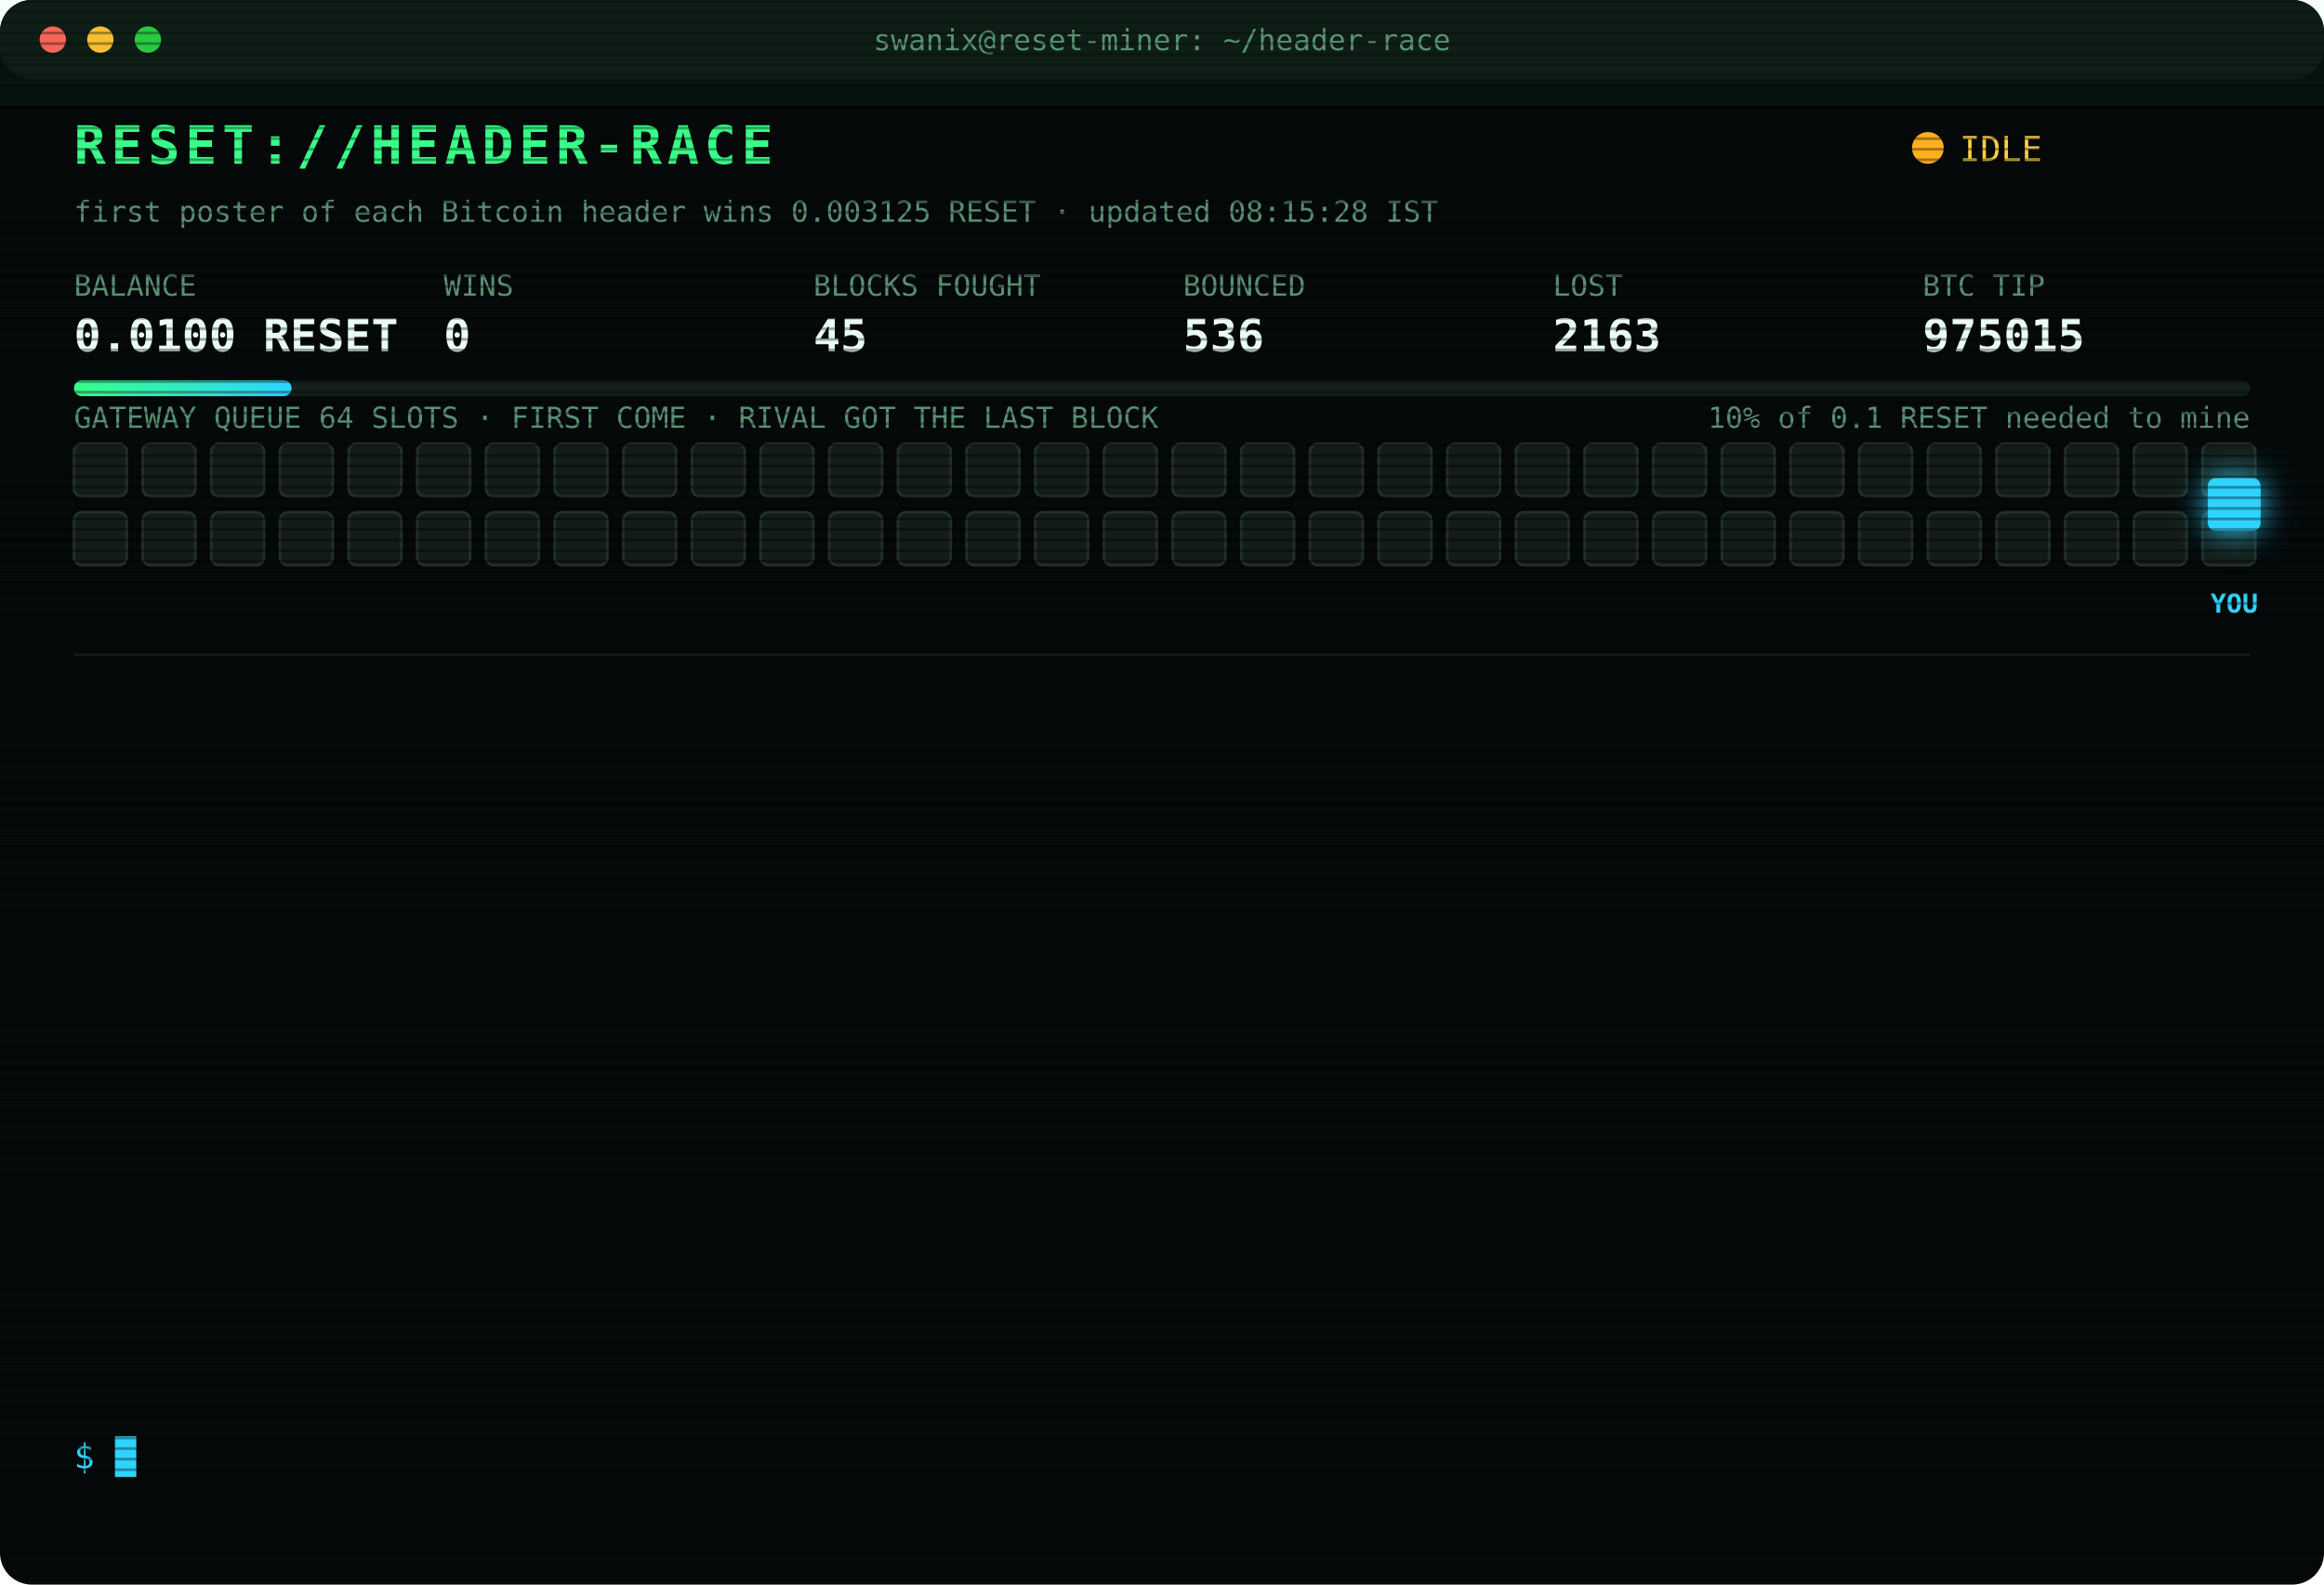
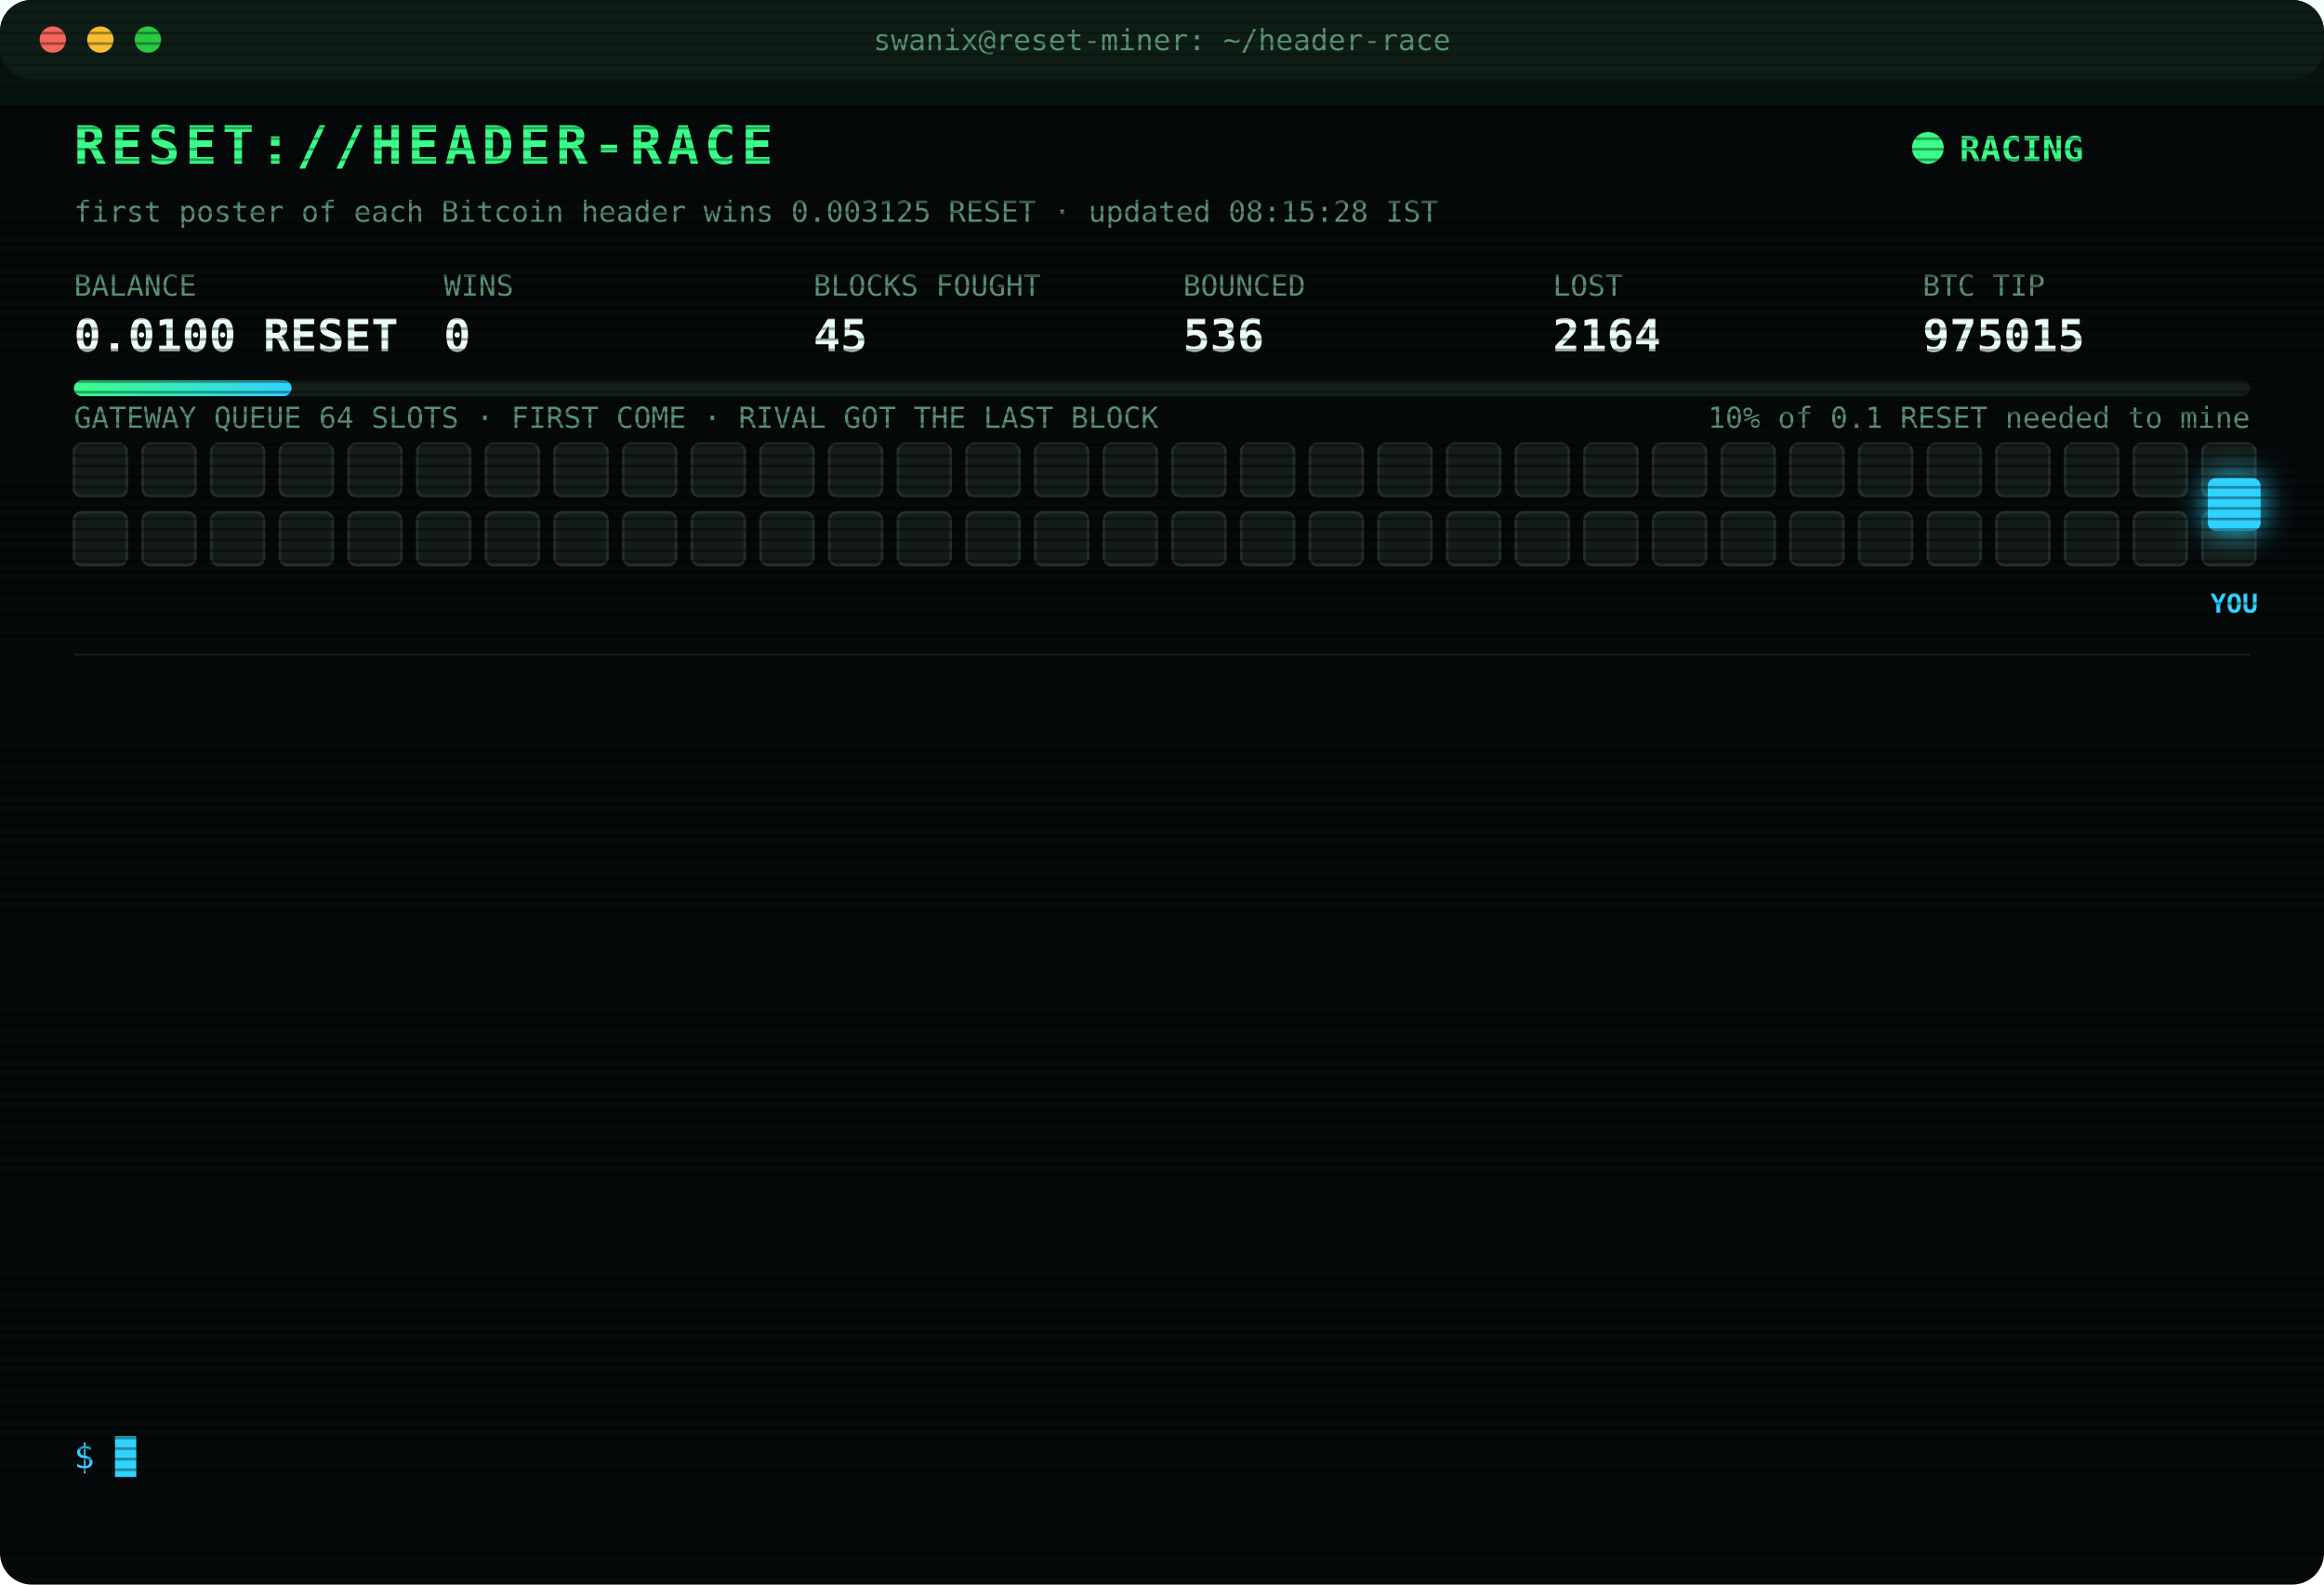
<svg xmlns="http://www.w3.org/2000/svg" width="880" height="600" viewBox="0 0 880 600" font-family="ui-monospace,SFMono-Regular,Menlo,Consolas,monospace">
  <style>
text{font-size:13px;fill:#7CFFB2}
.title{font-size:20px;font-weight:700;fill:#39FF88;letter-spacing:2px;animation:glitch 3s infinite steps(1)}
.sub{fill:#2fd3ff}.k{fill:#5a8f73;font-size:11px}.v{font-size:17px;font-weight:700;fill:#eafff3}
.ts{fill:#3f6b56}.boot{fill:#2fd3ff}.dim{fill:#5a8f73}.bad{fill:#ff4d6d}.warn{fill:#ffd23f}.mag{fill:#ff5cf0}.win{fill:#39FF88;font-weight:700}
.tag{font-size:10px;fill:#2fd3ff;font-weight:700}
.rival{fill:#26332c;stroke:#3c5a49;animation:jam 1.2s infinite alternate}
.idle{fill:#141c18;stroke:#22302a;animation:breathe 4s infinite}
.me{fill:#2fd3ff;filter:drop-shadow(0 0 6px #2fd3ff)}
.hover{animation:nudge 1.1s infinite ease-in-out}.bounce{animation:kick 1.4s infinite}
.ln{opacity:0;animation:in .4s forwards}
.cur{animation:blink 1s infinite steps(1)}
.scan{animation:scan 6s infinite linear}
.led{animation:blink 1.4s infinite}
@keyframes in{from{opacity:0;transform:translateX(-6px)}to{opacity:1;transform:none}}
@keyframes blink{50%{opacity:0}}
@keyframes jam{to{fill:#33463b}}
@keyframes breathe{50%{opacity:.4}}
@keyframes nudge{50%{transform:translateX(-10px)}}
@keyframes kick{0%,100%{transform:none}30%{transform:translateX(-14px)}55%{transform:translateX(10px) translateY(-6px)}}
@keyframes glitch{0%,92%{transform:none}93%{transform:translateX(2px);fill:#ff4d6d}95%{transform:translateX(-2px);fill:#2fd3ff}97%{transform:none}}
@keyframes scan{from{transform:translateY(-40px)}to{transform:translateY(600px)}}
</style>
  <defs>
    <pattern id="sl" width="4" height="4" patternUnits="userSpaceOnUse">
      <rect width="4" height="1" fill="#000" opacity=".35" />
    </pattern>
    <linearGradient id="bar">
      <stop offset="0" stop-color="#39FF88" />
      <stop offset="1" stop-color="#2fd3ff" />
    </linearGradient>
  </defs>
  <rect width="880" height="600" rx="12" fill="#05090a" />
  <rect width="880" height="30" rx="12" fill="#0d1512" />
  <circle cx="20" cy="15" r="5" fill="#ff5f57" />
  <circle cx="38" cy="15" r="5" fill="#febc2e" />
  <circle cx="56" cy="15" r="5" fill="#28c840" />
  <text x="440" y="19" text-anchor="middle" class="k">swanix@reset-miner: ~/header-race</text>
  <text x="28" y="62" class="title">RESET://HEADER-RACE</text>
-   <circle class="led" cx="730" cy="56" r="6" fill="#ffb020" />
-   <text x="742" y="61" class="warn">IDLE</text>
+   <circle class="led" cx="730" cy="56" r="6" fill="#39FF88" />
+   <text x="742" y="61" class="win">RACING</text>
  <text x="28" y="84" class="k">first poster of each Bitcoin header wins 0.003125 RESET · updated 08:15:28 IST</text>
  <text x="28" y="112" class="k">BALANCE</text>
  <text x="28" y="133" class="v">0.0100 RESET</text>
  <text x="168" y="112" class="k">WINS</text>
  <text x="168" y="133" class="v">0</text>
  <text x="308" y="112" class="k">BLOCKS FOUGHT</text>
  <text x="308" y="133" class="v">45</text>
  <text x="448" y="112" class="k">BOUNCED</text>
  <text x="448" y="133" class="v">536</text>
  <text x="588" y="112" class="k">LOST</text>
-   <text x="588" y="133" class="v">2163</text>
+   <text x="588" y="133" class="v">2164</text>
  <text x="728" y="112" class="k">BTC TIP</text>
  <text x="728" y="133" class="v">975015</text>
  <rect x="28" y="144" width="824" height="6" rx="3" fill="#13201a" />
  <rect x="28" y="144" width="82.4" height="6" rx="3" fill="url(#bar)" />
  <text x="852" y="162" text-anchor="end" class="k">10% of 0.1 RESET needed to mine</text>
  <text x="28" y="162" class="k">GATEWAY QUEUE 64 SLOTS · FIRST COME · RIVAL GOT THE LAST BLOCK</text>
  <rect class="idle" x="28" y="168" width="20" height="20" rx="3" style="animation-delay:0.00s" />
  <rect class="idle" x="54" y="168" width="20" height="20" rx="3" style="animation-delay:0.05s" />
  <rect class="idle" x="80" y="168" width="20" height="20" rx="3" style="animation-delay:0.10s" />
  <rect class="idle" x="106" y="168" width="20" height="20" rx="3" style="animation-delay:0.15s" />
  <rect class="idle" x="132" y="168" width="20" height="20" rx="3" style="animation-delay:0.20s" />
  <rect class="idle" x="158" y="168" width="20" height="20" rx="3" style="animation-delay:0.25s" />
  <rect class="idle" x="184" y="168" width="20" height="20" rx="3" style="animation-delay:0.30s" />
  <rect class="idle" x="210" y="168" width="20" height="20" rx="3" style="animation-delay:0.35s" />
  <rect class="idle" x="236" y="168" width="20" height="20" rx="3" style="animation-delay:0.40s" />
  <rect class="idle" x="262" y="168" width="20" height="20" rx="3" style="animation-delay:0.45s" />
  <rect class="idle" x="288" y="168" width="20" height="20" rx="3" style="animation-delay:0.50s" />
  <rect class="idle" x="314" y="168" width="20" height="20" rx="3" style="animation-delay:0.55s" />
  <rect class="idle" x="340" y="168" width="20" height="20" rx="3" style="animation-delay:0.60s" />
  <rect class="idle" x="366" y="168" width="20" height="20" rx="3" style="animation-delay:0.65s" />
  <rect class="idle" x="392" y="168" width="20" height="20" rx="3" style="animation-delay:0.70s" />
  <rect class="idle" x="418" y="168" width="20" height="20" rx="3" style="animation-delay:0.75s" />
  <rect class="idle" x="444" y="168" width="20" height="20" rx="3" style="animation-delay:0.80s" />
  <rect class="idle" x="470" y="168" width="20" height="20" rx="3" style="animation-delay:0.85s" />
  <rect class="idle" x="496" y="168" width="20" height="20" rx="3" style="animation-delay:0.90s" />
  <rect class="idle" x="522" y="168" width="20" height="20" rx="3" style="animation-delay:0.95s" />
  <rect class="idle" x="548" y="168" width="20" height="20" rx="3" style="animation-delay:1.00s" />
  <rect class="idle" x="574" y="168" width="20" height="20" rx="3" style="animation-delay:1.05s" />
  <rect class="idle" x="600" y="168" width="20" height="20" rx="3" style="animation-delay:1.10s" />
  <rect class="idle" x="626" y="168" width="20" height="20" rx="3" style="animation-delay:1.15s" />
  <rect class="idle" x="652" y="168" width="20" height="20" rx="3" style="animation-delay:1.20s" />
  <rect class="idle" x="678" y="168" width="20" height="20" rx="3" style="animation-delay:1.25s" />
  <rect class="idle" x="704" y="168" width="20" height="20" rx="3" style="animation-delay:1.30s" />
  <rect class="idle" x="730" y="168" width="20" height="20" rx="3" style="animation-delay:1.35s" />
  <rect class="idle" x="756" y="168" width="20" height="20" rx="3" style="animation-delay:1.40s" />
  <rect class="idle" x="782" y="168" width="20" height="20" rx="3" style="animation-delay:1.45s" />
  <rect class="idle" x="808" y="168" width="20" height="20" rx="3" style="animation-delay:1.50s" />
  <rect class="idle" x="834" y="168" width="20" height="20" rx="3" style="animation-delay:1.55s" />
  <rect class="idle" x="28" y="194" width="20" height="20" rx="3" style="animation-delay:1.60s" />
  <rect class="idle" x="54" y="194" width="20" height="20" rx="3" style="animation-delay:1.65s" />
  <rect class="idle" x="80" y="194" width="20" height="20" rx="3" style="animation-delay:1.70s" />
  <rect class="idle" x="106" y="194" width="20" height="20" rx="3" style="animation-delay:1.75s" />
  <rect class="idle" x="132" y="194" width="20" height="20" rx="3" style="animation-delay:1.80s" />
  <rect class="idle" x="158" y="194" width="20" height="20" rx="3" style="animation-delay:1.85s" />
  <rect class="idle" x="184" y="194" width="20" height="20" rx="3" style="animation-delay:1.90s" />
  <rect class="idle" x="210" y="194" width="20" height="20" rx="3" style="animation-delay:1.95s" />
  <rect class="idle" x="236" y="194" width="20" height="20" rx="3" style="animation-delay:2.00s" />
  <rect class="idle" x="262" y="194" width="20" height="20" rx="3" style="animation-delay:2.05s" />
  <rect class="idle" x="288" y="194" width="20" height="20" rx="3" style="animation-delay:2.10s" />
  <rect class="idle" x="314" y="194" width="20" height="20" rx="3" style="animation-delay:2.15s" />
  <rect class="idle" x="340" y="194" width="20" height="20" rx="3" style="animation-delay:2.20s" />
  <rect class="idle" x="366" y="194" width="20" height="20" rx="3" style="animation-delay:2.25s" />
  <rect class="idle" x="392" y="194" width="20" height="20" rx="3" style="animation-delay:2.30s" />
  <rect class="idle" x="418" y="194" width="20" height="20" rx="3" style="animation-delay:2.35s" />
  <rect class="idle" x="444" y="194" width="20" height="20" rx="3" style="animation-delay:2.40s" />
  <rect class="idle" x="470" y="194" width="20" height="20" rx="3" style="animation-delay:2.45s" />
  <rect class="idle" x="496" y="194" width="20" height="20" rx="3" style="animation-delay:2.50s" />
  <rect class="idle" x="522" y="194" width="20" height="20" rx="3" style="animation-delay:2.55s" />
  <rect class="idle" x="548" y="194" width="20" height="20" rx="3" style="animation-delay:2.60s" />
  <rect class="idle" x="574" y="194" width="20" height="20" rx="3" style="animation-delay:2.65s" />
  <rect class="idle" x="600" y="194" width="20" height="20" rx="3" style="animation-delay:2.70s" />
  <rect class="idle" x="626" y="194" width="20" height="20" rx="3" style="animation-delay:2.75s" />
  <rect class="idle" x="652" y="194" width="20" height="20" rx="3" style="animation-delay:2.80s" />
  <rect class="idle" x="678" y="194" width="20" height="20" rx="3" style="animation-delay:2.85s" />
  <rect class="idle" x="704" y="194" width="20" height="20" rx="3" style="animation-delay:2.90s" />
  <rect class="idle" x="730" y="194" width="20" height="20" rx="3" style="animation-delay:2.95s" />
  <rect class="idle" x="756" y="194" width="20" height="20" rx="3" style="animation-delay:3.00s" />
  <rect class="idle" x="782" y="194" width="20" height="20" rx="3" style="animation-delay:3.05s" />
  <rect class="idle" x="808" y="194" width="20" height="20" rx="3" style="animation-delay:3.10s" />
  <rect class="idle" x="834" y="194" width="20" height="20" rx="3" style="animation-delay:3.15s" />
  <g class="hover">
    <rect class="me" x="836" y="181" width="20" height="20" rx="3" />
    <text class="tag" x="846" y="232" text-anchor="middle">YOU</text>
  </g>
  <line x1="28" x2="852" y1="248" y2="248" stroke="#13201a" />
  <g class="ln" style="animation-delay:0.40s">
-     <text x="28" y="270" class="ts">05:22:52</text>
-     <text x="104" y="270" class="bad">[LOST] #975002 taken by a rival miner</text>
+     <text x="28" y="270" class="ts">05:31:41</text>
+     <text x="104" y="270" class="bad">[LOST] #975003 taken by a rival miner</text>
  </g>
  <g class="ln" style="animation-delay:0.65s">
-     <text x="28" y="292" class="ts">05:31:41</text>
-     <text x="104" y="292" class="bad">[LOST] #975003 taken by a rival miner</text>
+     <text x="28" y="292" class="ts">05:33:35</text>
+     <text x="104" y="292" class="bad">[LOST] #975004 taken by a rival miner</text>
  </g>
  <g class="ln" style="animation-delay:0.90s">
-     <text x="28" y="314" class="ts">05:33:35</text>
-     <text x="104" y="314" class="bad">[LOST] #975004 taken by a rival miner</text>
+     <text x="28" y="314" class="ts">05:40:29</text>
+     <text x="104" y="314" class="dim">[STINT END] calls 807 · wins 0</text>
  </g>
  <g class="ln" style="animation-delay:1.15s">
-     <text x="28" y="336" class="ts">05:40:29</text>
-     <text x="104" y="336" class="dim">[STINT END] calls 807 · wins 0</text>
+     <text x="28" y="336" class="ts">05:45:30</text>
+     <text x="104" y="336" class="boot">[BOOT] racer v3 online · 3 feeds · stint 340m</text>
  </g>
  <g class="ln" style="animation-delay:1.40s">
-     <text x="28" y="358" class="ts">05:45:30</text>
-     <text x="104" y="358" class="boot">[BOOT] racer v3 online · 3 feeds · stint 340m</text>
+     <text x="28" y="358" class="ts">05:55:06</text>
+     <text x="104" y="358" class="bad">[LOST] #975007 taken by a rival miner</text>
  </g>
  <g class="ln" style="animation-delay:1.65s">
-     <text x="28" y="380" class="ts">05:55:06</text>
-     <text x="104" y="380" class="bad">[LOST] #975007 taken by a rival miner</text>
+     <text x="28" y="380" class="ts">06:01:42</text>
+     <text x="104" y="380" class="bad">[LOST] #975008 taken by a rival miner</text>
  </g>
  <g class="ln" style="animation-delay:1.90s">
-     <text x="28" y="402" class="ts">06:01:42</text>
-     <text x="104" y="402" class="bad">[LOST] #975008 taken by a rival miner</text>
+     <text x="28" y="402" class="ts">06:04:16</text>
+     <text x="104" y="402" class="bad">[LOST] #975009 taken by a rival miner</text>
  </g>
  <g class="ln" style="animation-delay:2.15s">
-     <text x="28" y="424" class="ts">06:04:16</text>
-     <text x="104" y="424" class="bad">[LOST] #975009 taken by a rival miner</text>
+     <text x="28" y="424" class="ts">06:06:37</text>
+     <text x="104" y="424" class="bad">[LOST] #975010 taken by a rival miner</text>
  </g>
  <g class="ln" style="animation-delay:2.40s">
-     <text x="28" y="446" class="ts">06:06:37</text>
-     <text x="104" y="446" class="bad">[LOST] #975010 taken by a rival miner</text>
+     <text x="28" y="446" class="ts">06:17:14</text>
+     <text x="104" y="446" class="bad">[LOST] #975011 taken by a rival miner</text>
  </g>
  <g class="ln" style="animation-delay:2.65s">
-     <text x="28" y="468" class="ts">06:17:14</text>
-     <text x="104" y="468" class="bad">[LOST] #975011 taken by a rival miner</text>
+     <text x="28" y="468" class="ts">07:06:28</text>
+     <text x="104" y="468" class="bad">[LOST] #975012 taken by a rival miner</text>
  </g>
  <g class="ln" style="animation-delay:2.90s">
-     <text x="28" y="490" class="ts">07:06:28</text>
-     <text x="104" y="490" class="bad">[LOST] #975012 taken by a rival miner</text>
+     <text x="28" y="490" class="ts">07:38:31</text>
+     <text x="104" y="490" class="bad">[LOST] #975013 taken by a rival miner</text>
  </g>
  <g class="ln" style="animation-delay:3.15s">
-     <text x="28" y="512" class="ts">07:38:31</text>
-     <text x="104" y="512" class="bad">[LOST] #975013 taken by a rival miner</text>
+     <text x="28" y="512" class="ts">07:45:18</text>
+     <text x="104" y="512" class="bad">[LOST] #975014 taken by a rival miner</text>
  </g>
  <g class="ln" style="animation-delay:3.40s">
-     <text x="28" y="534" class="ts">07:45:18</text>
-     <text x="104" y="534" class="bad">[LOST] #975014 taken by a rival miner</text>
+     <text x="28" y="534" class="ts">08:15:28</text>
+     <text x="104" y="534" class="bad">[LOST] #975015 taken by a rival miner</text>
  </g>
  <text x="28" y="556" class="sub">$ <tspan class="cur">█</tspan>
  </text>
  <rect width="880" height="600" rx="12" fill="url(#sl)" pointer-events="none" />
  <rect class="scan" width="880" height="40" fill="#39FF88" opacity=".04" />
</svg>
